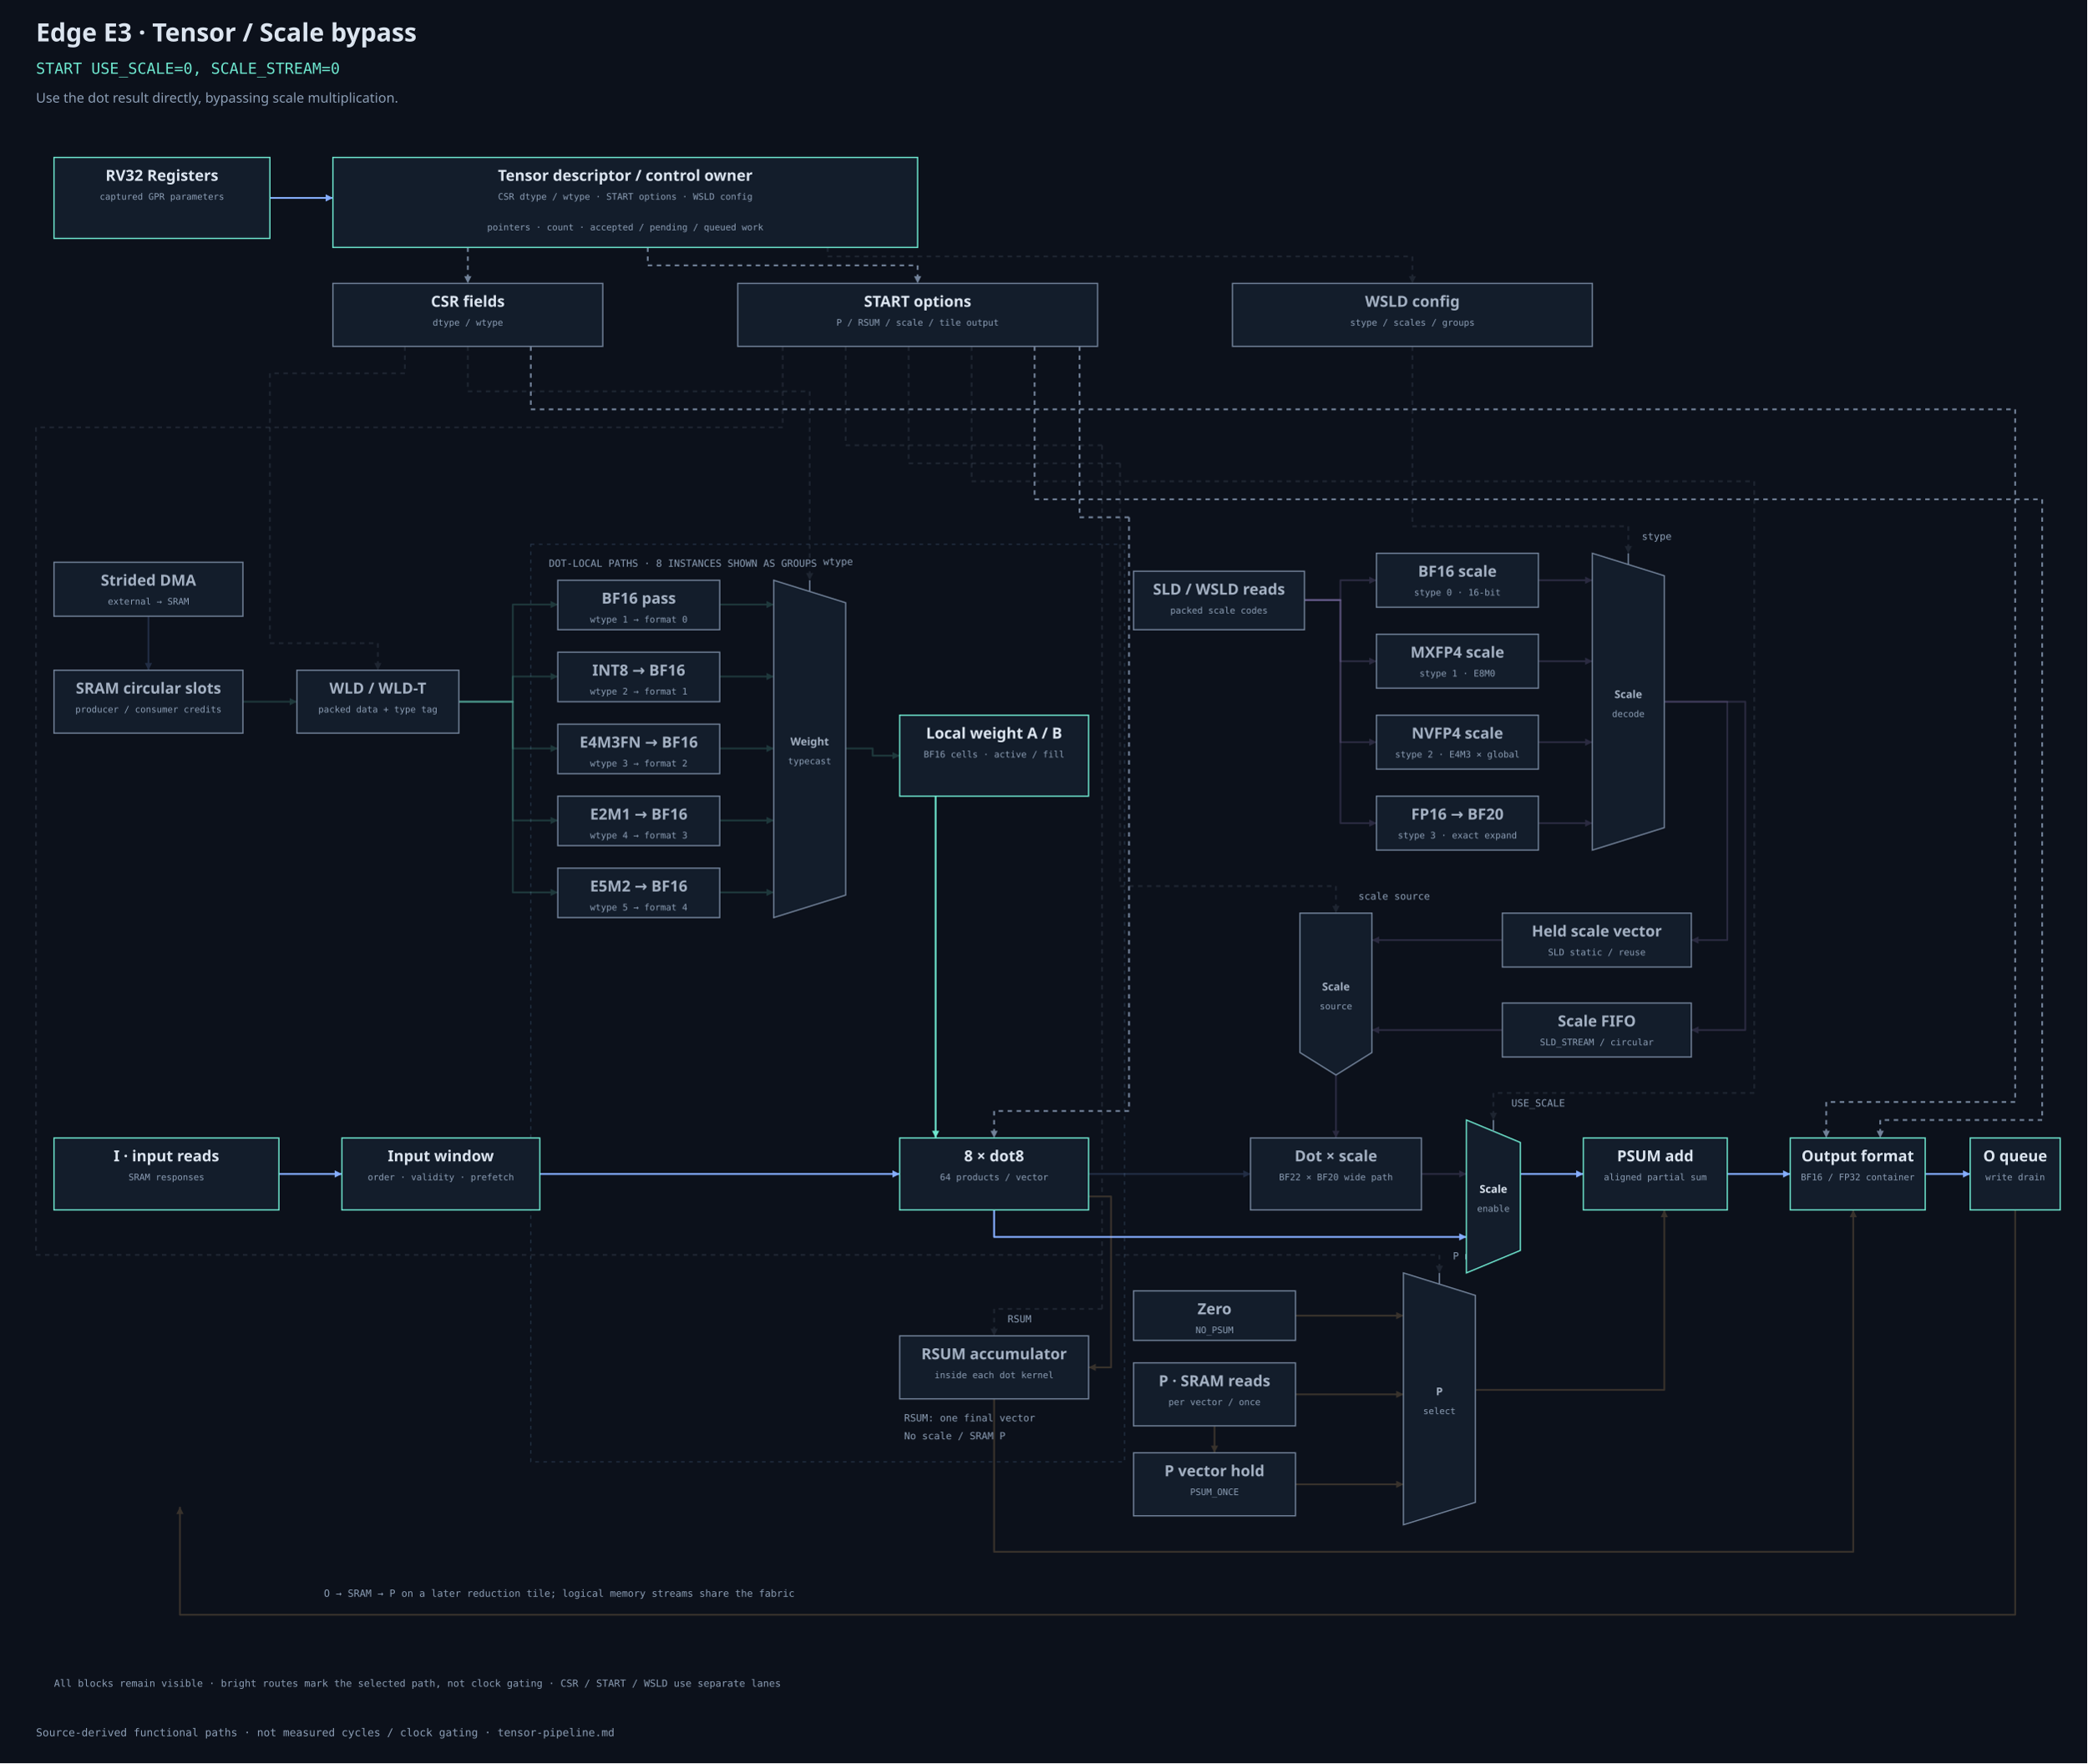
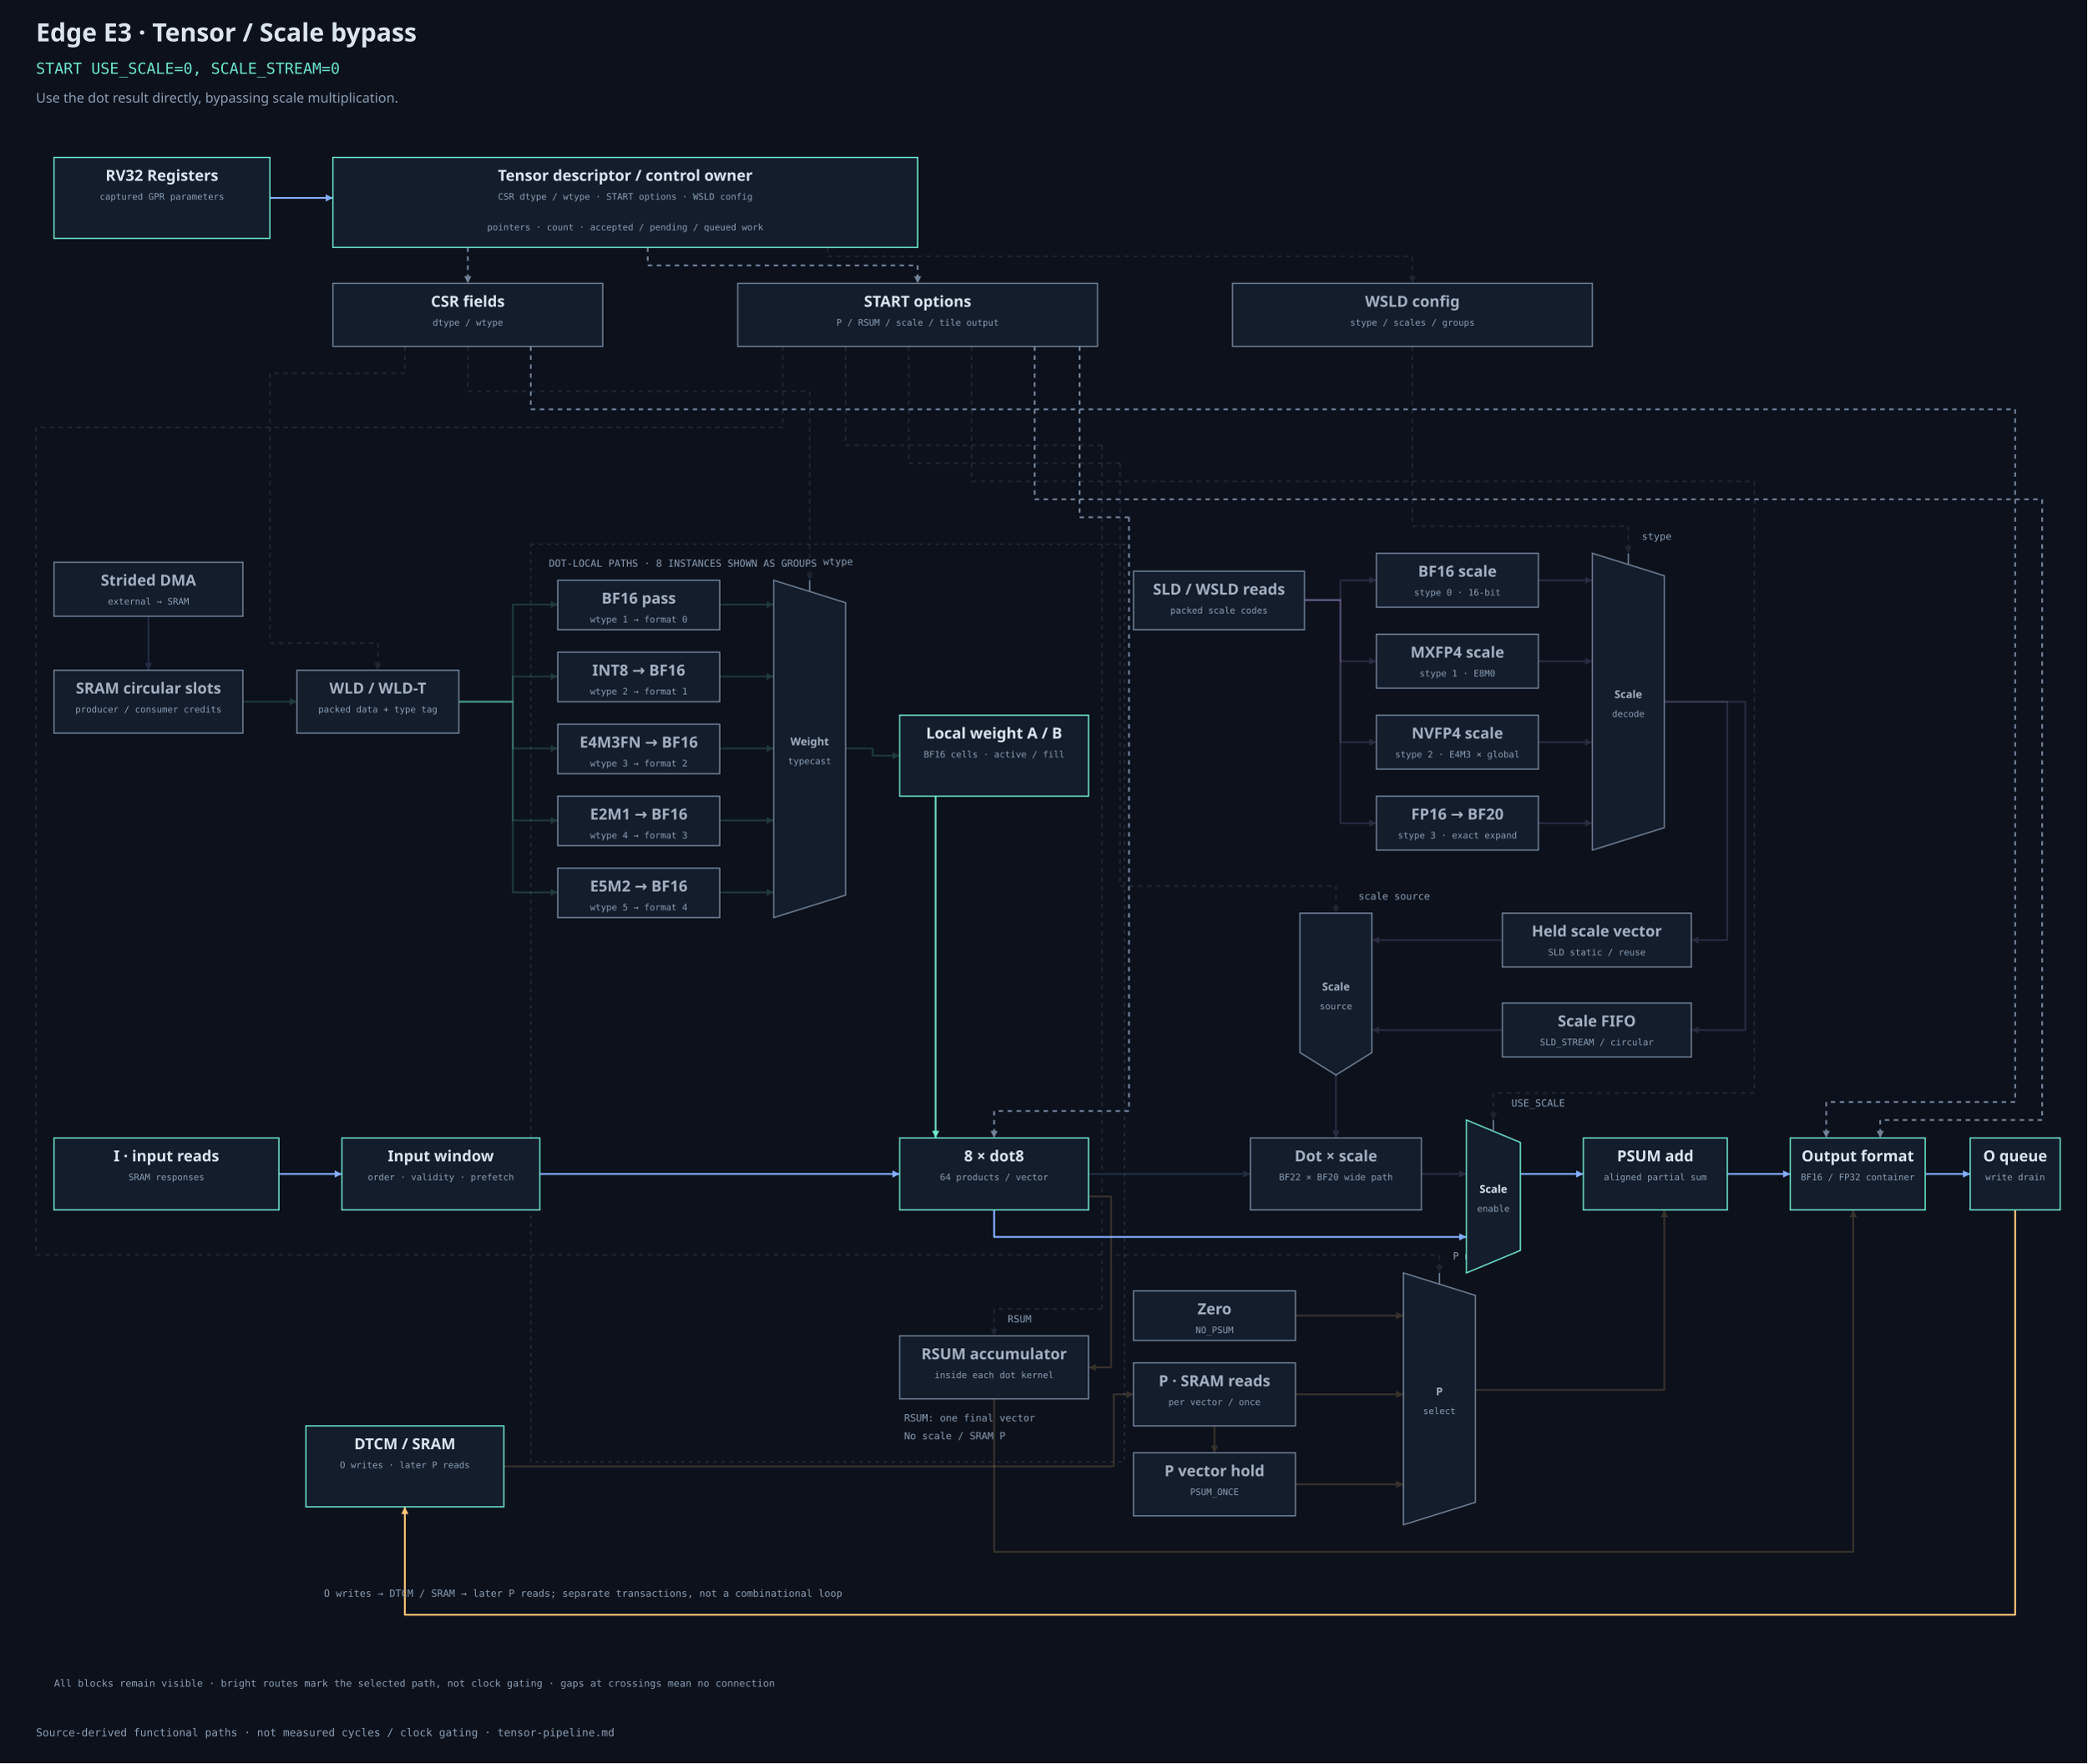
<svg xmlns="http://www.w3.org/2000/svg" width="2320" height="1960" viewBox="0 0 2320 1960">
  <rect width="2320" height="1960" fill="#0c111b" />
  <text x="40" y="46" fill="#dce5f0" font-family="sans-serif" font-size="28" font-weight="700">Edge E3 · Tensor / Scale bypass</text>
  <text x="40" y="82" fill="#6ee7cf" font-family="monospace" font-size="17">START USE_SCALE=0, SCALE_STREAM=0</text>
  <text x="40" y="114" fill="#8c9eb5" font-family="sans-serif" font-size="15">Use the dot result directly, bypassing scale multiplication.</text>
  <svg x="20" y="135" width="2280" height="1760" viewBox="0 0 2280 1760" role="img" aria-labelledby="tensor-svg-title tensor-svg-desc">
    <style>.tensor-bg{fill:var(--bg,#0c111b)}.tensor-memory{fill:none;stroke:var(--rule,#29394e);stroke-dasharray:4 5}.tensor-title{font:600 17px sans-serif;fill:var(--ink,#dce5f0)}.tensor-sub{font:10px monospace;fill:var(--muted,#8c9eb5)}.tensor-caption{font:11px monospace;fill:var(--muted,#8c9eb5)}.tensor-box{fill:var(--panel,#131d2b);stroke:var(--ink,#dce5f0);stroke-width:1.4}.tensor-wire{fill:none;stroke-width:2;stroke-linejoin:round}.tensor-data{stroke:#85adff}.tensor-weight{stroke:#6ee7cf}.tensor-psum{stroke:#ffc578}.tensor-optional{stroke:#b39be8}.tensor-control{stroke:#718198;stroke-dasharray:5 5}.tensor-arrow-data{fill:#85adff}.tensor-arrow-weight{fill:#6ee7cf}.tensor-arrow-psum{fill:#ffc578}.tensor-arrow-optional{fill:#b39be8}.tensor-arrow-control{fill:#718198}[data-tensor-node]{opacity:1}[data-tensor-path]{opacity:.18}[data-tensor-path].is-active{opacity:1}[data-tensor-node]:not(.is-active) .tensor-box{stroke:var(--muted,#718198)}[data-tensor-node]:not(.is-active) .tensor-title{fill:var(--muted,#a4b1c3)}[data-tensor-node]:not(.is-active) .tensor-sub{fill:var(--muted,#8c9eb5)}.tensor-mux-title{font-size:12px}.tensor-control-source .tensor-box{stroke:#718198!important}.tensor-control-port{stroke:#718198;stroke-width:1.5;fill:none}.is-active .tensor-box{stroke:#6ee7cf}</style>
    <defs>
      <marker id="tensor-arrow-data" viewBox="0 0 8 8" refX="8" refY="4" markerWidth="8" markerHeight="8" markerUnits="userSpaceOnUse" orient="auto">
        <path d="M0 0L8 4L0 8Z" class="tensor-arrow-data" />
      </marker>
      <marker id="tensor-arrow-weight" viewBox="0 0 8 8" refX="8" refY="4" markerWidth="8" markerHeight="8" markerUnits="userSpaceOnUse" orient="auto">
        <path d="M0 0L8 4L0 8Z" class="tensor-arrow-weight" />
      </marker>
      <marker id="tensor-arrow-psum" viewBox="0 0 8 8" refX="8" refY="4" markerWidth="8" markerHeight="8" markerUnits="userSpaceOnUse" orient="auto">
        <path d="M0 0L8 4L0 8Z" class="tensor-arrow-psum" />
      </marker>
      <marker id="tensor-arrow-optional" viewBox="0 0 8 8" refX="8" refY="4" markerWidth="8" markerHeight="8" markerUnits="userSpaceOnUse" orient="auto">
        <path d="M0 0L8 4L0 8Z" class="tensor-arrow-optional" />
      </marker>
      <marker id="tensor-arrow-control" viewBox="0 0 8 8" refX="8" refY="4" markerWidth="8" markerHeight="8" markerUnits="userSpaceOnUse" orient="auto">
        <path d="M0 0L8 4L0 8Z" class="tensor-arrow-control" />
      </marker>
    </defs>
    <rect class="tensor-bg" width="2280" height="1760" />
    <rect class="tensor-memory" x="570" y="470" width="660" height="1020" />
    <text class="tensor-caption" x="590" y="495">DOT-LOCAL PATHS · 8 INSTANCES SHOWN AS GROUPS</text>
    <text class="tensor-caption" x="895" y="493">wtype</text>
    <text class="tensor-caption" x="1805" y="465">stype</text>
    <text class="tensor-caption" x="1660" y="1095">USE_SCALE</text>
    <text class="tensor-caption" x="1490" y="865">scale source</text>
    <text class="tensor-caption" x="1595" y="1265">P mode</text>
    <text class="tensor-caption" x="1100" y="1335">RSUM</text>
    <path data-tensor-path="gpr-owner" class="tensor-wire tensor-data is-active" d="M280 85H350" marker-end="url(#tensor-arrow-data)" />
    <g data-tensor-path="ctrl-wld" class="tensor-wire tensor-control ">
      <path d="M430 250L430 280M430 280L280 280M280 280L280 580M280 580L400 580M400 580L400 610" />
      <path d="M400 602L400 610" marker-end="url(#tensor-arrow-control)" />
    </g>
    <g data-tensor-path="ctrl-weight" class="tensor-wire tensor-control ">
      <path d="M500 250L500 300M500 300L880 300M880 300L880 510" />
      <path d="M880 502L880 510" marker-end="url(#tensor-arrow-control)" />
    </g>
    <g data-tensor-path="ctrl-psum" class="tensor-wire tensor-control ">
      <path d="M850 250L850 340M850 340L20 340M20 340L20 1260M20 1260L1210 1260M1220 1260L1580 1260M1580 1260L1580 1280" />
      <path d="M1580 1272L1580 1280" marker-end="url(#tensor-arrow-control)" />
    </g>
    <g data-tensor-path="ctrl-rsum" class="tensor-wire tensor-control ">
      <path d="M920 250L920 360M920 360L1205 360M1205 360L1205 1165M1205 1175L1205 1190M1205 1200L1205 1235M1205 1245L1205 1320M1205 1320L1085 1320M1085 1320L1085 1350" />
      <path d="M1085 1342L1085 1350" marker-end="url(#tensor-arrow-control)" />
    </g>
    <g data-tensor-path="ctrl-scale" class="tensor-wire tensor-control ">
      <path d="M990 250L990 380M990 380L1225 380M1225 380L1225 850M1225 850L1465 850M1465 850L1465 880" />
      <path d="M1465 872L1465 880" marker-end="url(#tensor-arrow-control)" />
    </g>
    <g data-tensor-path="ctrl-enable" class="tensor-wire tensor-control ">
      <path d="M1060 250L1060 400M1060 400L1930 400M1930 400L1930 1080M1930 1080L1640 1080M1640 1080L1640 1110" />
      <path d="M1640 1102L1640 1110" marker-end="url(#tensor-arrow-control)" />
    </g>
    <g data-tensor-path="ctrl-stype" class="tensor-wire tensor-control ">
      <path d="M1550 250L1550 450M1550 450L1790 450M1790 450L1790 480" />
      <path d="M1790 472L1790 480" marker-end="url(#tensor-arrow-control)" />
    </g>
    <g data-tensor-path="ctrl-format" class="tensor-wire tensor-control is-active">
      <path d="M570 250L570 320M570 320L2220 320M2220 320L2220 1090M2220 1090L2010 1090M2010 1090L2010 1130" />
      <path d="M2010 1122L2010 1130" marker-end="url(#tensor-arrow-control)" />
    </g>
    <g data-tensor-path="owner-dot" class="tensor-wire tensor-control is-active">
      <path d="M1180 250L1180 440M1180 440L1235 440M1235 440L1235 1100M1235 1100L1085 1100M1085 1100L1085 1130" />
      <path d="M1085 1122L1085 1130" marker-end="url(#tensor-arrow-control)" />
    </g>
    <path data-tensor-path="dma-ring" class="tensor-wire tensor-data " d="M145 550L145 610" marker-end="url(#tensor-arrow-data)" />
    <path data-tensor-path="ring-wld" class="tensor-wire tensor-weight " d="M250 645L310 645" marker-end="url(#tensor-arrow-weight)" />
    <path data-tensor-path="weights" class="tensor-wire tensor-weight is-active" d="M1020 750L1020 1130" marker-end="url(#tensor-arrow-weight)" />
    <path data-tensor-path="input-window" class="tensor-wire tensor-data is-active" d="M290 1170L360 1170" marker-end="url(#tensor-arrow-data)" />
    <path data-tensor-path="window-dot" class="tensor-wire tensor-data is-active" d="M580 1170L980 1170" marker-end="url(#tensor-arrow-data)" />
    <path data-tensor-path="dot-post" class="tensor-wire tensor-data " d="M1190 1170L1370 1170" marker-end="url(#tensor-arrow-data)" />
    <path data-tensor-path="scale-product" class="tensor-wire tensor-optional " d="M1560 1170L1610 1170" marker-end="url(#tensor-arrow-optional)" />
    <path data-tensor-path="scale-bypass" class="tensor-wire tensor-data is-active" d="M1085 1210L1085 1240L1610 1240" marker-end="url(#tensor-arrow-data)" />
    <path data-tensor-path="scaled-to-post" class="tensor-wire tensor-data is-active" d="M1670 1170L1740 1170" marker-end="url(#tensor-arrow-data)" />
    <path data-tensor-path="post-output" class="tensor-wire tensor-data is-active" d="M1900 1170L1970 1170" marker-end="url(#tensor-arrow-data)" />
    <path data-tensor-path="format-output" class="tensor-wire tensor-data is-active" d="M2120 1170L2170 1170" marker-end="url(#tensor-arrow-data)" />
    <path data-tensor-path="rsum-merge" class="tensor-wire tensor-psum " d="M1190 1195L1215 1195L1215 1385L1190 1385" marker-end="url(#tensor-arrow-psum)" />
    <path data-tensor-path="rsum-output" class="tensor-wire tensor-psum " d="M1085 1420L1085 1590L2040 1590L2040 1210" marker-end="url(#tensor-arrow-psum)" />
    <path data-tensor-path="static-scale" class="tensor-wire tensor-optional " d="M1650 910L1505 910" marker-end="url(#tensor-arrow-optional)" />
    <path data-tensor-path="stream-scale" class="tensor-wire tensor-optional " d="M1650 1010L1505 1010" marker-end="url(#tensor-arrow-optional)" />
    <path data-tensor-path="scale" class="tensor-wire tensor-optional " d="M1465 1060L1465 1130" marker-end="url(#tensor-arrow-optional)" />
    <path data-tensor-path="sld-static" class="tensor-wire tensor-optional " d="M1830 645L1900 645L1900 910L1860 910" marker-end="url(#tensor-arrow-optional)" />
    <path data-tensor-path="sld-stream" class="tensor-wire tensor-optional " d="M1830 645L1920 645L1920 1010L1860 1010" marker-end="url(#tensor-arrow-optional)" />
    <path data-tensor-path="zero-p" class="tensor-wire tensor-psum " d="M1420 1327.5L1540 1327.5" marker-end="url(#tensor-arrow-psum)" />
    <path data-tensor-path="read-hold" class="tensor-wire tensor-psum " d="M1330 1450L1330 1480" marker-end="url(#tensor-arrow-psum)" />
    <path data-tensor-path="hold-p" class="tensor-wire tensor-psum " d="M1420 1515L1540 1515" marker-end="url(#tensor-arrow-psum)" />
    <path data-tensor-path="stream-p" class="tensor-wire tensor-psum " d="M1420 1415L1540 1415" marker-end="url(#tensor-arrow-psum)" />
    <path data-tensor-path="psum-post" class="tensor-wire tensor-psum " d="M1620 1410L1830 1410L1830 1210" marker-end="url(#tensor-arrow-psum)" />
-     <path data-tensor-path="writeback" class="tensor-wire tensor-psum " d="M2220 1210L2220 1660L180 1660L180 1540" marker-end="url(#tensor-arrow-psum)" />
+     <path data-tensor-path="writeback" class="tensor-wire tensor-psum is-active" d="M2220 1210L2220 1660L430 1660L430 1540" marker-end="url(#tensor-arrow-psum)" />
+     <path data-tensor-path="sram-psum" class="tensor-wire tensor-psum " d="M540 1495L1218 1495L1218 1415L1240 1415" marker-end="url(#tensor-arrow-psum)" />
    <path data-tensor-path="wld-bf16" class="tensor-wire tensor-weight " d="M490 645L550 645L550 537L600 537" marker-end="url(#tensor-arrow-weight)" />
    <path data-tensor-path="cast-bf16" class="tensor-wire tensor-weight " d="M780 537L840 537" marker-end="url(#tensor-arrow-weight)" />
    <path data-tensor-path="wld-int8" class="tensor-wire tensor-weight " d="M490 645L550 645L550 617L600 617" marker-end="url(#tensor-arrow-weight)" />
    <path data-tensor-path="cast-int8" class="tensor-wire tensor-weight " d="M780 617L840 617" marker-end="url(#tensor-arrow-weight)" />
    <path data-tensor-path="wld-e4m3" class="tensor-wire tensor-weight " d="M490 645L550 645L550 697L600 697" marker-end="url(#tensor-arrow-weight)" />
    <path data-tensor-path="cast-e4m3" class="tensor-wire tensor-weight " d="M780 697L840 697" marker-end="url(#tensor-arrow-weight)" />
    <path data-tensor-path="wld-fp4" class="tensor-wire tensor-weight " d="M490 645L550 645L550 777L600 777" marker-end="url(#tensor-arrow-weight)" />
    <path data-tensor-path="cast-fp4" class="tensor-wire tensor-weight " d="M780 777L840 777" marker-end="url(#tensor-arrow-weight)" />
    <path data-tensor-path="wld-e5m2" class="tensor-wire tensor-weight " d="M490 645L550 645L550 857L600 857" marker-end="url(#tensor-arrow-weight)" />
    <path data-tensor-path="cast-e5m2" class="tensor-wire tensor-weight " d="M780 857L840 857" marker-end="url(#tensor-arrow-weight)" />
    <path data-tensor-path="wld-banks" class="tensor-wire tensor-weight " d="M920 697L950 697L950 705L980 705" marker-end="url(#tensor-arrow-weight)" />
    <path data-tensor-path="sld-bf16" class="tensor-wire tensor-optional " d="M1430 532L1470 532L1470 510L1510 510" marker-end="url(#tensor-arrow-optional)" />
    <path data-tensor-path="decode-bf16" class="tensor-wire tensor-optional " d="M1690 510L1750 510" marker-end="url(#tensor-arrow-optional)" />
    <path data-tensor-path="sld-mx" class="tensor-wire tensor-optional " d="M1430 532L1470 532L1470 600L1510 600" marker-end="url(#tensor-arrow-optional)" />
    <path data-tensor-path="decode-mx" class="tensor-wire tensor-optional " d="M1690 600L1750 600" marker-end="url(#tensor-arrow-optional)" />
    <path data-tensor-path="sld-nv" class="tensor-wire tensor-optional " d="M1430 532L1470 532L1470 690L1510 690" marker-end="url(#tensor-arrow-optional)" />
    <path data-tensor-path="decode-nv" class="tensor-wire tensor-optional " d="M1690 690L1750 690" marker-end="url(#tensor-arrow-optional)" />
    <path data-tensor-path="sld-fp16" class="tensor-wire tensor-optional " d="M1430 532L1470 532L1470 780L1510 780" marker-end="url(#tensor-arrow-optional)" />
    <path data-tensor-path="decode-fp16" class="tensor-wire tensor-optional " d="M1690 780L1750 780" marker-end="url(#tensor-arrow-optional)" />
    <g data-tensor-path="owner-csr" class="tensor-wire tensor-control is-active">
      <path d="M500 140L500 180" />
      <path d="M500 172L500 180" marker-end="url(#tensor-arrow-control)" />
    </g>
    <g data-tensor-path="owner-start" class="tensor-wire tensor-control is-active">
      <path d="M700 140L700 160M700 160L1000 160M1000 160L1000 180" />
      <path d="M1000 172L1000 180" marker-end="url(#tensor-arrow-control)" />
    </g>
    <g data-tensor-path="owner-wsld" class="tensor-wire tensor-control ">
      <path d="M900 140L900 150M900 150L1550 150M1550 150L1550 180" />
      <path d="M1550 172L1550 180" marker-end="url(#tensor-arrow-control)" />
    </g>
    <g data-tensor-path="ctrl-tile-format" class="tensor-wire tensor-control is-active">
      <path d="M1130 250L1130 420M1130 420L2250 420M2250 420L2250 1110M2250 1110L2070 1110M2070 1110L2070 1130" />
      <path d="M2070 1122L2070 1130" marker-end="url(#tensor-arrow-control)" />
    </g>
    <g data-tensor-node="gpr" class="is-active " role="button" tabindex="0" aria-label="RV32 Registers: explore this path">
      <rect class="tensor-box" x="40" y="40" width="240" height="90" />
      <text class="tensor-title " x="160" y="66" text-anchor="middle">RV32 Registers</text>
      <text class="tensor-sub" x="160" y="87" text-anchor="middle">captured GPR parameters</text>
    </g>
    <g data-tensor-node="owner" class="is-active " role="button" tabindex="0" aria-label="Tensor descriptor / control owner: explore this path">
      <rect class="tensor-box" x="350" y="40" width="650" height="100" />
      <text class="tensor-title " x="675" y="66" text-anchor="middle">Tensor descriptor / control owner</text>
      <text class="tensor-sub" x="675" y="87" text-anchor="middle">CSR dtype / wtype · START options · WSLD config</text>
      <text class="tensor-sub" x="675" y="121" text-anchor="middle">pointers · count · accepted / pending / queued work</text>
    </g>
    <g data-tensor-node="dma" class=" " role="button" tabindex="0" aria-label="Strided DMA: explore this path">
      <rect class="tensor-box" x="40" y="490" width="210" height="60" />
      <text class="tensor-title " x="145" y="516" text-anchor="middle">Strided DMA</text>
      <text class="tensor-sub" x="145" y="537" text-anchor="middle">external → SRAM</text>
    </g>
    <g data-tensor-node="ring" class=" " role="button" tabindex="0" aria-label="SRAM circular slots: explore this path">
      <rect class="tensor-box" x="40" y="610" width="210" height="70" />
      <text class="tensor-title " x="145" y="636" text-anchor="middle">SRAM circular slots</text>
      <text class="tensor-sub" x="145" y="657" text-anchor="middle">producer / consumer credits</text>
    </g>
    <g data-tensor-node="wld" class=" " role="button" tabindex="0" aria-label="WLD / WLD-T: explore this path">
      <rect class="tensor-box" x="310" y="610" width="180" height="70" />
      <text class="tensor-title " x="400" y="636" text-anchor="middle">WLD / WLD-T</text>
      <text class="tensor-sub" x="400" y="657" text-anchor="middle">packed data + type tag</text>
    </g>
    <g data-tensor-node="w-bf16" class=" " role="button" tabindex="0" aria-label="BF16 pass: explore this path">
      <rect class="tensor-box" x="600" y="510" width="180" height="55" />
      <text class="tensor-title " x="690" y="536" text-anchor="middle">BF16 pass</text>
      <text class="tensor-sub" x="690" y="557" text-anchor="middle">wtype 1 → format 0</text>
    </g>
    <g data-tensor-node="w-int8" class=" " role="button" tabindex="0" aria-label="INT8 → BF16: explore this path">
      <rect class="tensor-box" x="600" y="590" width="180" height="55" />
      <text class="tensor-title " x="690" y="616" text-anchor="middle">INT8 → BF16</text>
      <text class="tensor-sub" x="690" y="637" text-anchor="middle">wtype 2 → format 1</text>
    </g>
    <g data-tensor-node="w-e4m3" class=" " role="button" tabindex="0" aria-label="E4M3FN → BF16: explore this path">
      <rect class="tensor-box" x="600" y="670" width="180" height="55" />
      <text class="tensor-title " x="690" y="696" text-anchor="middle">E4M3FN → BF16</text>
      <text class="tensor-sub" x="690" y="717" text-anchor="middle">wtype 3 → format 2</text>
    </g>
    <g data-tensor-node="w-fp4" class=" " role="button" tabindex="0" aria-label="E2M1 → BF16: explore this path">
      <rect class="tensor-box" x="600" y="750" width="180" height="55" />
      <text class="tensor-title " x="690" y="776" text-anchor="middle">E2M1 → BF16</text>
      <text class="tensor-sub" x="690" y="797" text-anchor="middle">wtype 4 → format 3</text>
    </g>
    <g data-tensor-node="w-e5m2" class=" " role="button" tabindex="0" aria-label="E5M2 → BF16: explore this path">
      <rect class="tensor-box" x="600" y="830" width="180" height="55" />
      <text class="tensor-title " x="690" y="856" text-anchor="middle">E5M2 → BF16</text>
      <text class="tensor-sub" x="690" y="877" text-anchor="middle">wtype 5 → format 4</text>
    </g>
    <g data-tensor-node="wselect" class=" " role="button" tabindex="0" aria-label="Weight: explore this path">
      <path class="tensor-box" d="M840 510L920 535V860L840 885Z" />
      <path class="tensor-control-port" d="M880 510V522.5" />
      <text class="tensor-title tensor-mux-title" x="880" y="693.5" text-anchor="middle">Weight</text>
      <text class="tensor-sub" x="880" y="714.5" text-anchor="middle">typecast</text>
    </g>
    <g data-tensor-node="banks" class="is-active " role="button" tabindex="0" aria-label="Local weight A / B: explore this path">
      <rect class="tensor-box" x="980" y="660" width="210" height="90" />
      <text class="tensor-title " x="1085" y="686" text-anchor="middle">Local weight A / B</text>
      <text class="tensor-sub" x="1085" y="707" text-anchor="middle">BF16 cells · active / fill</text>
    </g>
    <g data-tensor-node="input" class="is-active " role="button" tabindex="0" aria-label="I · input reads: explore this path">
      <rect class="tensor-box" x="40" y="1130" width="250" height="80" />
      <text class="tensor-title " x="165" y="1156" text-anchor="middle">I · input reads</text>
      <text class="tensor-sub" x="165" y="1177" text-anchor="middle">SRAM responses</text>
    </g>
    <g data-tensor-node="window" class="is-active " role="button" tabindex="0" aria-label="Input window: explore this path">
      <rect class="tensor-box" x="360" y="1130" width="220" height="80" />
      <text class="tensor-title " x="470" y="1156" text-anchor="middle">Input window</text>
      <text class="tensor-sub" x="470" y="1177" text-anchor="middle">order · validity · prefetch</text>
    </g>
    <g data-tensor-node="dot" class="is-active " role="button" tabindex="0" aria-label="8 × dot8: explore this path">
      <rect class="tensor-box" x="980" y="1130" width="210" height="80" />
      <text class="tensor-title " x="1085" y="1156" text-anchor="middle">8 × dot8</text>
      <text class="tensor-sub" x="1085" y="1177" text-anchor="middle">64 products / vector</text>
    </g>
    <g data-tensor-node="rsum" class=" " role="button" tabindex="0" aria-label="RSUM accumulator: explore this path">
      <rect class="tensor-box" x="980" y="1350" width="210" height="70" />
      <text class="tensor-title " x="1085" y="1376" text-anchor="middle">RSUM accumulator</text>
      <text class="tensor-sub" x="1085" y="1397" text-anchor="middle">inside each dot kernel</text>
    </g>
    <g data-tensor-node="sld" class=" " role="button" tabindex="0" aria-label="SLD / WSLD reads: explore this path">
      <rect class="tensor-box" x="1240" y="500" width="190" height="65" />
      <text class="tensor-title " x="1335" y="526" text-anchor="middle">SLD / WSLD reads</text>
      <text class="tensor-sub" x="1335" y="547" text-anchor="middle">packed scale codes</text>
    </g>
    <g data-tensor-node="s-bf16" class=" " role="button" tabindex="0" aria-label="BF16 scale: explore this path">
      <rect class="tensor-box" x="1510" y="480" width="180" height="60" />
      <text class="tensor-title " x="1600" y="506" text-anchor="middle">BF16 scale</text>
      <text class="tensor-sub" x="1600" y="527" text-anchor="middle">stype 0 · 16-bit</text>
    </g>
    <g data-tensor-node="s-mx" class=" " role="button" tabindex="0" aria-label="MXFP4 scale: explore this path">
      <rect class="tensor-box" x="1510" y="570" width="180" height="60" />
      <text class="tensor-title " x="1600" y="596" text-anchor="middle">MXFP4 scale</text>
      <text class="tensor-sub" x="1600" y="617" text-anchor="middle">stype 1 · E8M0</text>
    </g>
    <g data-tensor-node="s-nv" class=" " role="button" tabindex="0" aria-label="NVFP4 scale: explore this path">
      <rect class="tensor-box" x="1510" y="660" width="180" height="60" />
      <text class="tensor-title " x="1600" y="686" text-anchor="middle">NVFP4 scale</text>
      <text class="tensor-sub" x="1600" y="707" text-anchor="middle">stype 2 · E4M3 × global</text>
    </g>
    <g data-tensor-node="s-fp16" class=" " role="button" tabindex="0" aria-label="FP16 → BF20: explore this path">
      <rect class="tensor-box" x="1510" y="750" width="180" height="60" />
      <text class="tensor-title " x="1600" y="776" text-anchor="middle">FP16 → BF20</text>
      <text class="tensor-sub" x="1600" y="797" text-anchor="middle">stype 3 · exact expand</text>
    </g>
    <g data-tensor-node="stype" class=" " role="button" tabindex="0" aria-label="Scale: explore this path">
      <path class="tensor-box" d="M1750 480L1830 505V785L1750 810Z" />
      <path class="tensor-control-port" d="M1790 480V492.5" />
      <text class="tensor-title tensor-mux-title" x="1790" y="641" text-anchor="middle">Scale</text>
      <text class="tensor-sub" x="1790" y="662" text-anchor="middle">decode</text>
    </g>
    <g data-tensor-node="scale-hold" class=" " role="button" tabindex="0" aria-label="Held scale vector: explore this path">
      <rect class="tensor-box" x="1650" y="880" width="210" height="60" />
      <text class="tensor-title " x="1755" y="906" text-anchor="middle">Held scale vector</text>
      <text class="tensor-sub" x="1755" y="927" text-anchor="middle">SLD static / reuse</text>
    </g>
    <g data-tensor-node="scale-fifo" class=" " role="button" tabindex="0" aria-label="Scale FIFO: explore this path">
      <rect class="tensor-box" x="1650" y="980" width="210" height="60" />
      <text class="tensor-title " x="1755" y="1006" text-anchor="middle">Scale FIFO</text>
      <text class="tensor-sub" x="1755" y="1027" text-anchor="middle">SLD_STREAM / circular</text>
    </g>
    <g data-tensor-node="scale-source" class=" " role="button" tabindex="0" aria-label="Scale: explore this path">
      <path class="tensor-box" d="M1425 880H1505V1035L1465 1060L1425 1035Z" />
      <text class="tensor-title tensor-mux-title" x="1465" y="966" text-anchor="middle">Scale</text>
      <text class="tensor-sub" x="1465" y="987" text-anchor="middle">source</text>
    </g>
    <g data-tensor-node="scale-mul" class=" " role="button" tabindex="0" aria-label="Dot × scale: explore this path">
      <rect class="tensor-box" x="1370" y="1130" width="190" height="80" />
      <text class="tensor-title " x="1465" y="1156" text-anchor="middle">Dot × scale</text>
      <text class="tensor-sub" x="1465" y="1177" text-anchor="middle">BF22 × BF20 wide path</text>
    </g>
    <g data-tensor-node="scale-select" class="is-active " role="button" tabindex="0" aria-label="Scale: explore this path">
      <path class="tensor-box" d="M1610 1110L1670 1135V1255L1610 1280Z" />
      <path class="tensor-control-port" d="M1640 1110V1122.5" />
      <text class="tensor-title tensor-mux-title" x="1640" y="1191" text-anchor="middle">Scale</text>
      <text class="tensor-sub" x="1640" y="1212" text-anchor="middle">enable</text>
    </g>
    <g data-tensor-node="post" class="is-active " role="button" tabindex="0" aria-label="PSUM add: explore this path">
      <rect class="tensor-box" x="1740" y="1130" width="160" height="80" />
      <text class="tensor-title " x="1820" y="1156" text-anchor="middle">PSUM add</text>
      <text class="tensor-sub" x="1820" y="1177" text-anchor="middle">aligned partial sum</text>
    </g>
    <g data-tensor-node="psum" class=" " role="button" tabindex="0" aria-label="P · SRAM reads: explore this path">
      <rect class="tensor-box" x="1240" y="1380" width="180" height="70" />
      <text class="tensor-title " x="1330" y="1406" text-anchor="middle">P · SRAM reads</text>
      <text class="tensor-sub" x="1330" y="1427" text-anchor="middle">per vector / once</text>
    </g>
+     <g data-tensor-node="psum-memory" class="is-active " role="button" tabindex="0" aria-label="DTCM / SRAM: explore this path">
+       <rect class="tensor-box" x="320" y="1450" width="220" height="90" />
+       <text class="tensor-title " x="430" y="1476" text-anchor="middle">DTCM / SRAM</text>
+       <text class="tensor-sub" x="430" y="1497" text-anchor="middle">O writes · later P reads</text>
+     </g>
    <g data-tensor-node="zero" class=" " role="button" tabindex="0" aria-label="Zero: explore this path">
      <rect class="tensor-box" x="1240" y="1300" width="180" height="55" />
      <text class="tensor-title " x="1330" y="1326" text-anchor="middle">Zero</text>
      <text class="tensor-sub" x="1330" y="1347" text-anchor="middle">NO_PSUM</text>
    </g>
    <g data-tensor-node="psum-hold" class=" " role="button" tabindex="0" aria-label="P vector hold: explore this path">
      <rect class="tensor-box" x="1240" y="1480" width="180" height="70" />
      <text class="tensor-title " x="1330" y="1506" text-anchor="middle">P vector hold</text>
      <text class="tensor-sub" x="1330" y="1527" text-anchor="middle">PSUM_ONCE</text>
    </g>
    <g data-tensor-node="psum-select" class=" " role="button" tabindex="0" aria-label="P: explore this path">
      <path class="tensor-box" d="M1540 1280L1620 1305V1535L1540 1560Z" />
      <path class="tensor-control-port" d="M1580 1280V1292.5" />
      <text class="tensor-title tensor-mux-title" x="1580" y="1416" text-anchor="middle">P</text>
      <text class="tensor-sub" x="1580" y="1437" text-anchor="middle">select</text>
    </g>
    <g data-tensor-node="format" class="is-active " role="button" tabindex="0" aria-label="Output format: explore this path">
      <rect class="tensor-box" x="1970" y="1130" width="150" height="80" />
      <text class="tensor-title " x="2045" y="1156" text-anchor="middle">Output format</text>
      <text class="tensor-sub" x="2045" y="1177" text-anchor="middle">BF16 / FP32 container</text>
    </g>
    <g data-tensor-node="output" class="is-active " role="button" tabindex="0" aria-label="O queue: explore this path">
      <rect class="tensor-box" x="2170" y="1130" width="100" height="80" />
      <text class="tensor-title " x="2220" y="1156" text-anchor="middle">O queue</text>
      <text class="tensor-sub" x="2220" y="1177" text-anchor="middle">write drain</text>
    </g>
    <g data-tensor-node="csr-fields" class="is-active tensor-control-source" role="button" tabindex="0" aria-label="CSR fields: explore this path">
      <rect class="tensor-box" x="350" y="180" width="300" height="70" />
      <text class="tensor-title " x="500" y="206" text-anchor="middle">CSR fields</text>
      <text class="tensor-sub" x="500" y="227" text-anchor="middle">dtype / wtype</text>
    </g>
    <g data-tensor-node="start-fields" class="is-active tensor-control-source" role="button" tabindex="0" aria-label="START options: explore this path">
      <rect class="tensor-box" x="800" y="180" width="400" height="70" />
      <text class="tensor-title " x="1000" y="206" text-anchor="middle">START options</text>
      <text class="tensor-sub" x="1000" y="227" text-anchor="middle">P / RSUM / scale / tile output</text>
    </g>
    <g data-tensor-node="wsld-fields" class=" tensor-control-source" role="button" tabindex="0" aria-label="WSLD config: explore this path">
      <rect class="tensor-box" x="1350" y="180" width="400" height="70" />
      <text class="tensor-title " x="1550" y="206" text-anchor="middle">WSLD config</text>
      <text class="tensor-sub" x="1550" y="227" text-anchor="middle">stype / scales / groups</text>
    </g>
    <text class="tensor-caption" x="985" y="1445">RSUM: one final vector</text>
    <text class="tensor-caption" x="985" y="1465">No scale / SRAM P</text>
-     <text class="tensor-caption" x="340" y="1640">O → SRAM → P on a later reduction tile; logical memory streams share the fabric</text>
-     <text class="tensor-caption" x="40" y="1740">All blocks remain visible · bright routes mark the selected path, not clock gating · CSR / START / WSLD use separate lanes</text>
+     <text class="tensor-caption" x="340" y="1640">O writes → DTCM / SRAM → later P reads; separate transactions, not a combinational loop</text>
+     <text class="tensor-caption" x="40" y="1740">All blocks remain visible · bright routes mark the selected path, not clock gating · gaps at crossings mean no connection</text>
  </svg>
  <text x="40" y="1930" fill="#8c9eb5" font-family="monospace" font-size="12">Source-derived functional paths · not measured cycles / clock gating · tensor-pipeline.md</text>
</svg>
